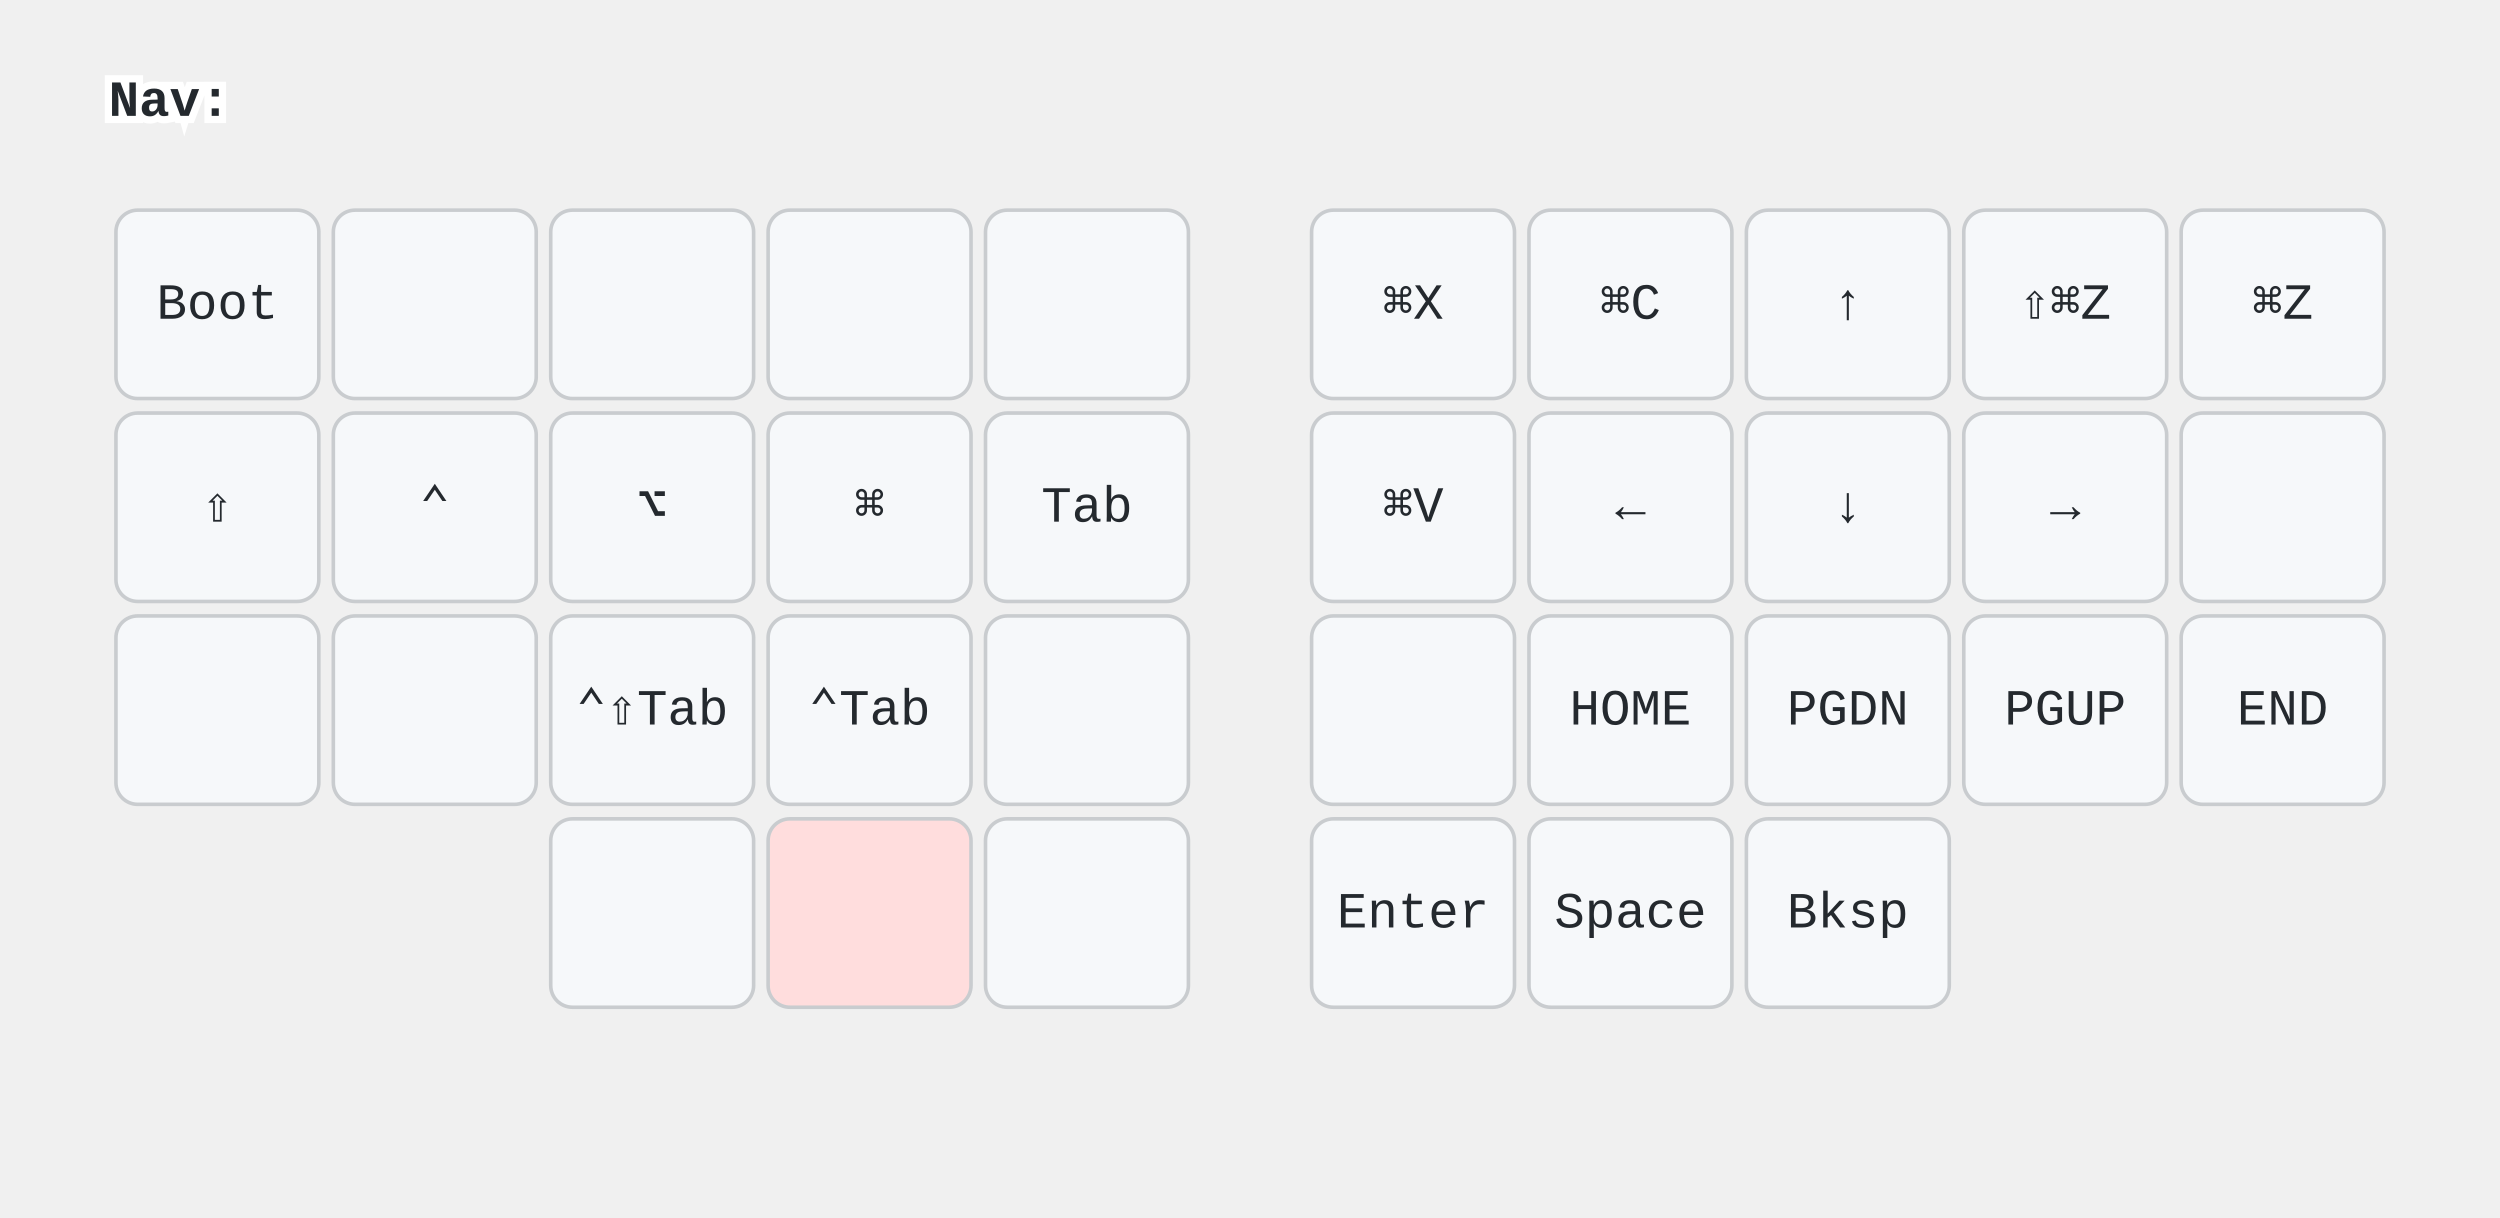
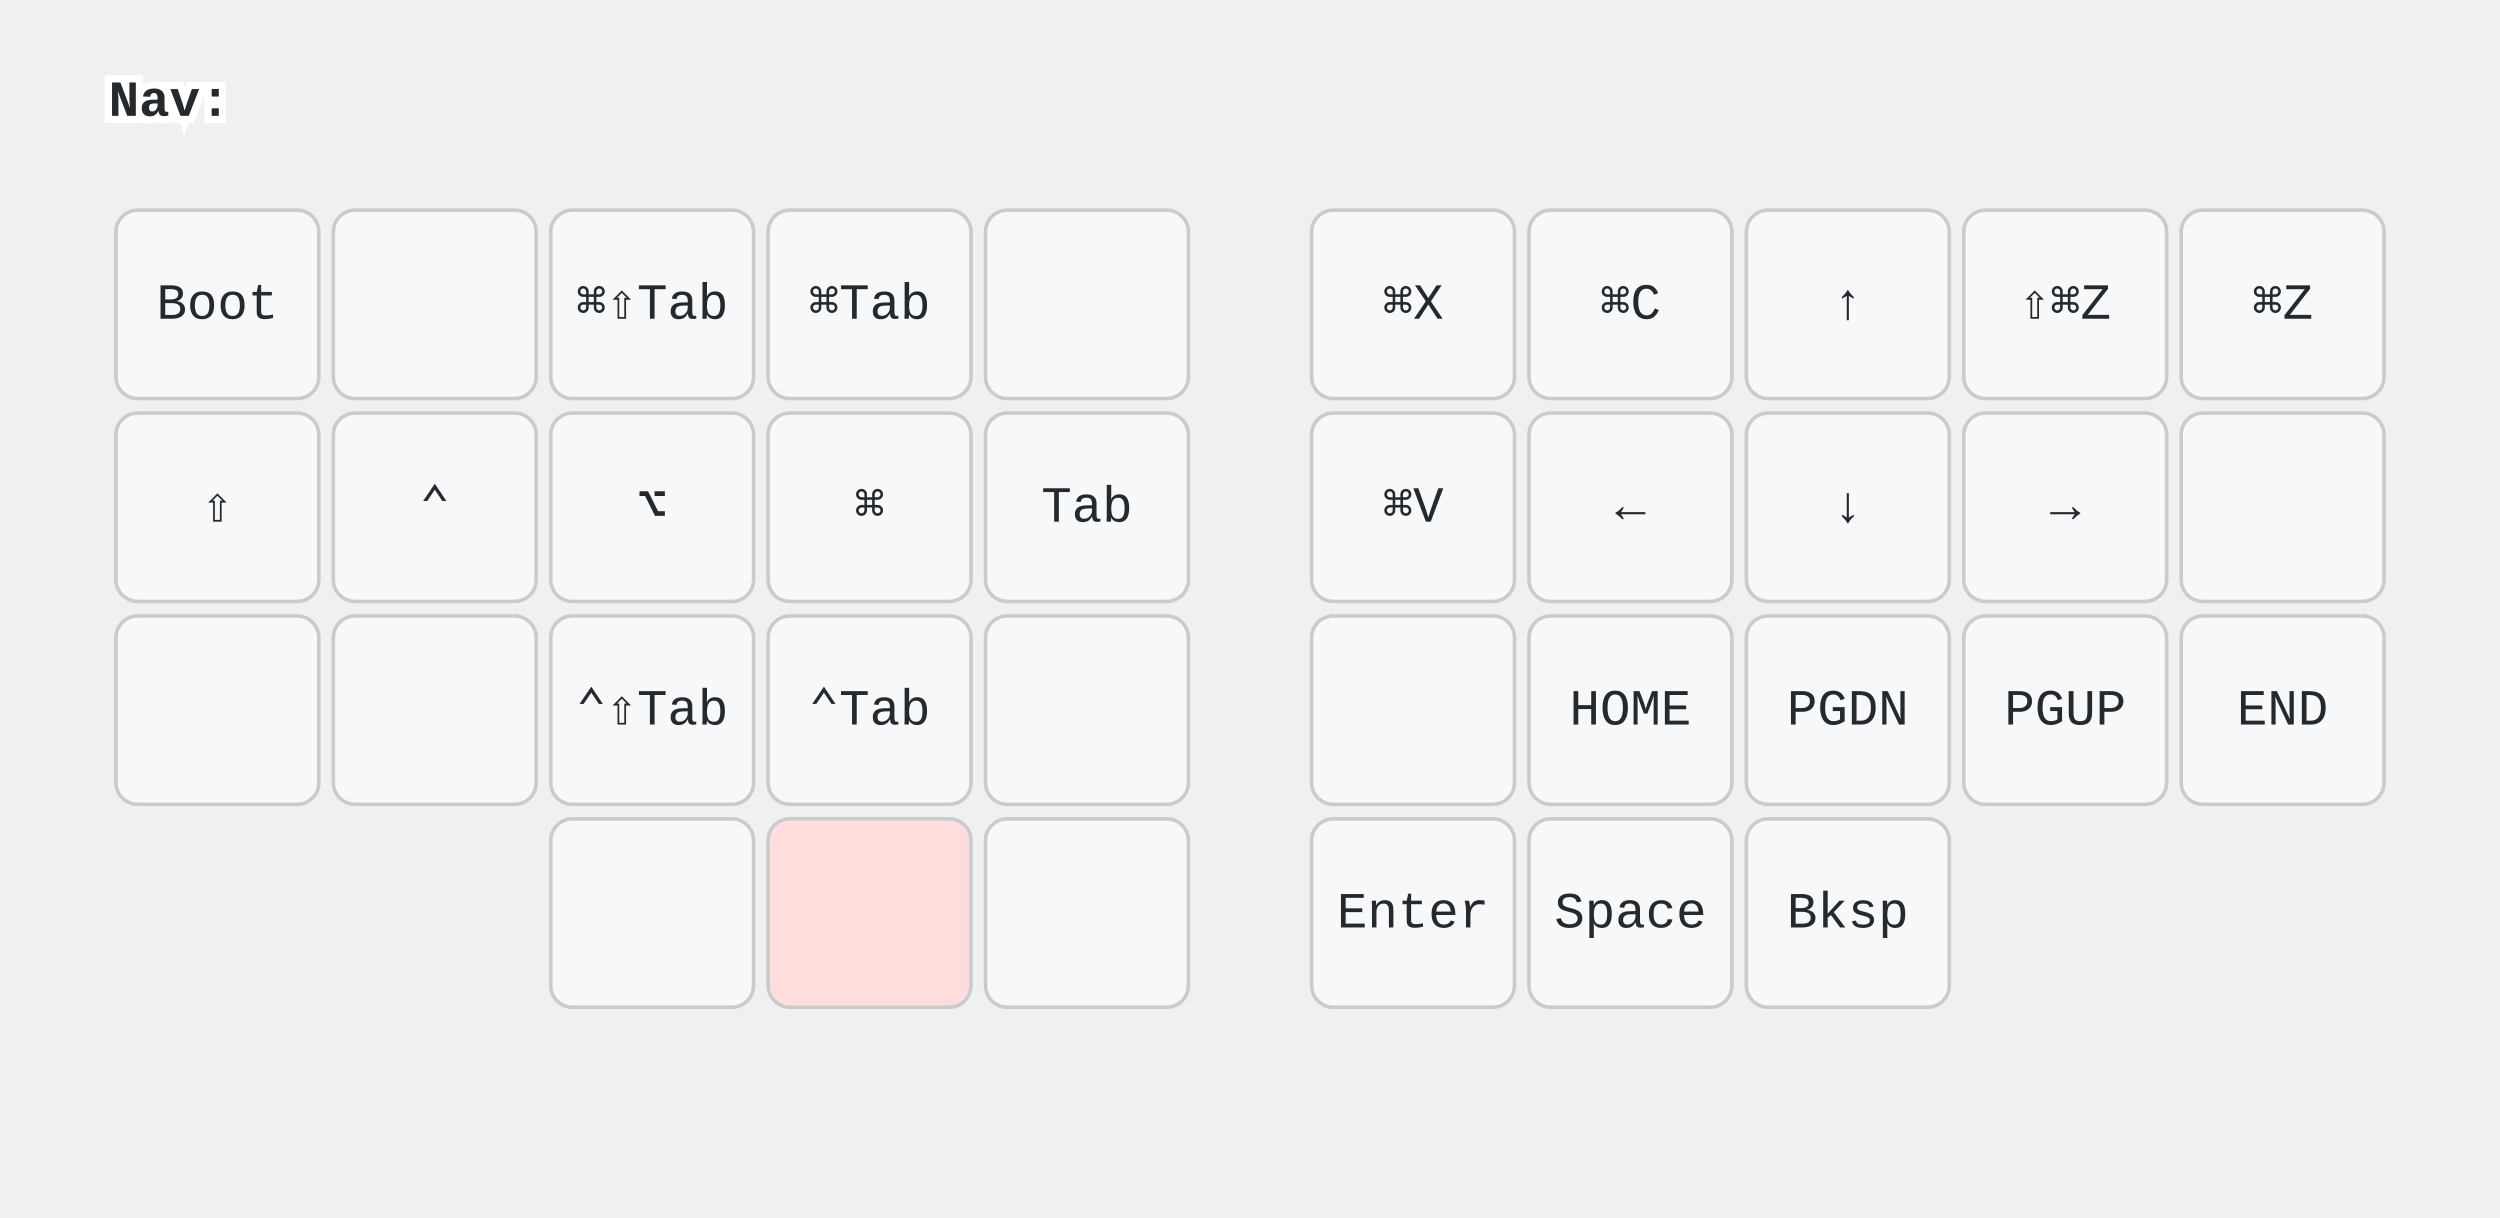
<svg xmlns="http://www.w3.org/2000/svg" width="690" height="336" viewBox="0 0 690 336" class="keymap">
  <style>/* inherit to force styles through use tags */
svg path {
    fill: inherit;
}

/* font and background color specifications */
svg.keymap {
    font-family: SFMono-Regular,Consolas,Liberation Mono,Menlo,monospace;
    font-size: 14px;
    font-kerning: normal;
    text-rendering: optimizeLegibility;
    fill: #24292e;
}

/* default key styling */
rect.key {
    fill: #f6f8fa;
}

rect.key, rect.combo {
    stroke: #c9cccf;
    stroke-width: 1;
}

/* default key side styling, only used is draw_key_sides is set */
rect.side {
    filter: brightness(90%);
}

/* color accent for combo boxes */
rect.combo, rect.combo-separate {
    fill: #cdf;
}

/* color accent for held keys */
rect.held, rect.combo.held {
    fill: #fdd;
}

/* color accent for ghost (optional) keys */
rect.ghost, rect.combo.ghost {
    stroke-dasharray: 4, 4;
    stroke-width: 2;
}

text {
    text-anchor: middle;
    dominant-baseline: middle;
}

/* styling for layer labels */
text.label {
    font-weight: bold;
    text-anchor: start;
    stroke: white;
    stroke-width: 4;
    paint-order: stroke;
}

/* styling for optional footer */
text.footer {
    text-anchor: end;
    dominant-baseline: auto;
    stroke: white;
    stroke-width: 4;
    paint-order: stroke;
}

/* styling for combo tap, and key non-tap label text */
text.combo, text.hold, text.shifted, text.left, text.right, text.tl, text.tr, text.bl, text.br {
    font-size: 11px;
}

text.hold, text.bl, text.br {
    text-anchor: middle;
    dominant-baseline: auto;
}

text.shifted, text.tl, text.tr {
    text-anchor: middle;
    dominant-baseline: hanging;
}

text.left, text.tl, text.bl {
    text-anchor: start;
}

text.right, text.tr, text.br {
    text-anchor: end;
}

text.layer-activator {
    text-decoration: underline;
}

/* styling for hold/shifted label text in combo box */
text.combo.hold, text.combo.shifted, text.combo.left, text.combo.right {
    font-size: 8px;
}

/* lighter symbol for transparent keys */
text.trans {
    fill: #7b7e81;
}

/* styling for combo dendrons */
path.combo {
    stroke-width: 1;
    stroke: gray;
    fill: none;
}

/* Start Tabler Icons Cleanup */
/* cannot use height/width with glyphs */
.icon-tabler &gt; path {
    fill: inherit;
    stroke: inherit;
    stroke-width: 2;
}
/* hide tabler's default box */
.icon-tabler &gt; path[stroke="none"][fill="none"] {
    visibility: hidden;
}
/* End Tabler Icons Cleanup */
</style>
  <g transform="translate(30, 0)" class="layer-Nav">
    <text x="0" y="28" class="label" id="Nav">Nav:</text>
    <g transform="translate(0, 56)">
      <g transform="translate(30, 28)" class="key keypos-0">
        <rect rx="6" ry="6" x="-28" y="-26" width="56" height="52" class="key" />
        <text x="0" y="0" class="key tap">Boot</text>
      </g>
      <g transform="translate(90, 28)" class="key keypos-1">
        <rect rx="6" ry="6" x="-28" y="-26" width="56" height="52" class="key" />
      </g>
      <g transform="translate(150, 28)" class="key keypos-2">
        <rect rx="6" ry="6" x="-28" y="-26" width="56" height="52" class="key" />
+         <text x="0" y="0" class="key tap">⌘⇧Tab</text>
      </g>
      <g transform="translate(210, 28)" class="key keypos-3">
        <rect rx="6" ry="6" x="-28" y="-26" width="56" height="52" class="key" />
+         <text x="0" y="0" class="key tap">⌘Tab</text>
      </g>
      <g transform="translate(270, 28)" class="key keypos-4">
        <rect rx="6" ry="6" x="-28" y="-26" width="56" height="52" class="key" />
      </g>
      <g transform="translate(360, 28)" class="key keypos-5">
        <rect rx="6" ry="6" x="-28" y="-26" width="56" height="52" class="key" />
        <text x="0" y="0" class="key tap">⌘X</text>
      </g>
      <g transform="translate(420, 28)" class="key keypos-6">
        <rect rx="6" ry="6" x="-28" y="-26" width="56" height="52" class="key" />
        <text x="0" y="0" class="key tap">⌘C</text>
      </g>
      <g transform="translate(480, 28)" class="key keypos-7">
        <rect rx="6" ry="6" x="-28" y="-26" width="56" height="52" class="key" />
        <text x="0" y="0" class="key tap">↑</text>
      </g>
      <g transform="translate(540, 28)" class="key keypos-8">
        <rect rx="6" ry="6" x="-28" y="-26" width="56" height="52" class="key" />
        <text x="0" y="0" class="key tap">⇧⌘Z</text>
      </g>
      <g transform="translate(600, 28)" class="key keypos-9">
        <rect rx="6" ry="6" x="-28" y="-26" width="56" height="52" class="key" />
        <text x="0" y="0" class="key tap">⌘Z</text>
      </g>
      <g transform="translate(30, 84)" class="key keypos-10">
        <rect rx="6" ry="6" x="-28" y="-26" width="56" height="52" class="key" />
        <text x="0" y="0" class="key tap">⇧</text>
      </g>
      <g transform="translate(90, 84)" class="key keypos-11">
        <rect rx="6" ry="6" x="-28" y="-26" width="56" height="52" class="key" />
        <text x="0" y="0" class="key tap">⌃</text>
      </g>
      <g transform="translate(150, 84)" class="key keypos-12">
        <rect rx="6" ry="6" x="-28" y="-26" width="56" height="52" class="key" />
        <text x="0" y="0" class="key tap">⌥</text>
      </g>
      <g transform="translate(210, 84)" class="key keypos-13">
        <rect rx="6" ry="6" x="-28" y="-26" width="56" height="52" class="key" />
        <text x="0" y="0" class="key tap">⌘</text>
      </g>
      <g transform="translate(270, 84)" class="key keypos-14">
        <rect rx="6" ry="6" x="-28" y="-26" width="56" height="52" class="key" />
        <text x="0" y="0" class="key tap">Tab</text>
      </g>
      <g transform="translate(360, 84)" class="key keypos-15">
        <rect rx="6" ry="6" x="-28" y="-26" width="56" height="52" class="key" />
        <text x="0" y="0" class="key tap">⌘V</text>
      </g>
      <g transform="translate(420, 84)" class="key keypos-16">
        <rect rx="6" ry="6" x="-28" y="-26" width="56" height="52" class="key" />
        <text x="0" y="0" class="key tap">←</text>
      </g>
      <g transform="translate(480, 84)" class="key keypos-17">
        <rect rx="6" ry="6" x="-28" y="-26" width="56" height="52" class="key" />
        <text x="0" y="0" class="key tap">↓</text>
      </g>
      <g transform="translate(540, 84)" class="key keypos-18">
        <rect rx="6" ry="6" x="-28" y="-26" width="56" height="52" class="key" />
        <text x="0" y="0" class="key tap">→</text>
      </g>
      <g transform="translate(600, 84)" class="key keypos-19">
        <rect rx="6" ry="6" x="-28" y="-26" width="56" height="52" class="key" />
      </g>
      <g transform="translate(30, 140)" class="key keypos-20">
        <rect rx="6" ry="6" x="-28" y="-26" width="56" height="52" class="key" />
      </g>
      <g transform="translate(90, 140)" class="key keypos-21">
        <rect rx="6" ry="6" x="-28" y="-26" width="56" height="52" class="key" />
      </g>
      <g transform="translate(150, 140)" class="key keypos-22">
        <rect rx="6" ry="6" x="-28" y="-26" width="56" height="52" class="key" />
        <text x="0" y="0" class="key tap">⌃⇧Tab</text>
      </g>
      <g transform="translate(210, 140)" class="key keypos-23">
        <rect rx="6" ry="6" x="-28" y="-26" width="56" height="52" class="key" />
        <text x="0" y="0" class="key tap">⌃Tab</text>
      </g>
      <g transform="translate(270, 140)" class="key keypos-24">
        <rect rx="6" ry="6" x="-28" y="-26" width="56" height="52" class="key" />
      </g>
      <g transform="translate(360, 140)" class="key keypos-25">
        <rect rx="6" ry="6" x="-28" y="-26" width="56" height="52" class="key" />
      </g>
      <g transform="translate(420, 140)" class="key keypos-26">
        <rect rx="6" ry="6" x="-28" y="-26" width="56" height="52" class="key" />
        <text x="0" y="0" class="key tap">HOME</text>
      </g>
      <g transform="translate(480, 140)" class="key keypos-27">
        <rect rx="6" ry="6" x="-28" y="-26" width="56" height="52" class="key" />
        <text x="0" y="0" class="key tap">PGDN</text>
      </g>
      <g transform="translate(540, 140)" class="key keypos-28">
        <rect rx="6" ry="6" x="-28" y="-26" width="56" height="52" class="key" />
        <text x="0" y="0" class="key tap">PGUP</text>
      </g>
      <g transform="translate(600, 140)" class="key keypos-29">
        <rect rx="6" ry="6" x="-28" y="-26" width="56" height="52" class="key" />
        <text x="0" y="0" class="key tap">END</text>
      </g>
      <g transform="translate(150, 196)" class="key keypos-30">
        <rect rx="6" ry="6" x="-28" y="-26" width="56" height="52" class="key" />
      </g>
      <g transform="translate(210, 196)" class="key held keypos-31">
        <rect rx="6" ry="6" x="-28" y="-26" width="56" height="52" class="key held" />
      </g>
      <g transform="translate(270, 196)" class="key keypos-32">
        <rect rx="6" ry="6" x="-28" y="-26" width="56" height="52" class="key" />
      </g>
      <g transform="translate(360, 196)" class="key keypos-33">
        <rect rx="6" ry="6" x="-28" y="-26" width="56" height="52" class="key" />
        <text x="0" y="0" class="key tap">Enter</text>
      </g>
      <g transform="translate(420, 196)" class="key keypos-34">
        <rect rx="6" ry="6" x="-28" y="-26" width="56" height="52" class="key" />
        <text x="0" y="0" class="key tap">Space</text>
      </g>
      <g transform="translate(480, 196)" class="key keypos-35">
        <rect rx="6" ry="6" x="-28" y="-26" width="56" height="52" class="key" />
        <text x="0" y="0" class="key tap">Bksp</text>
      </g>
    </g>
  </g>
</svg>
